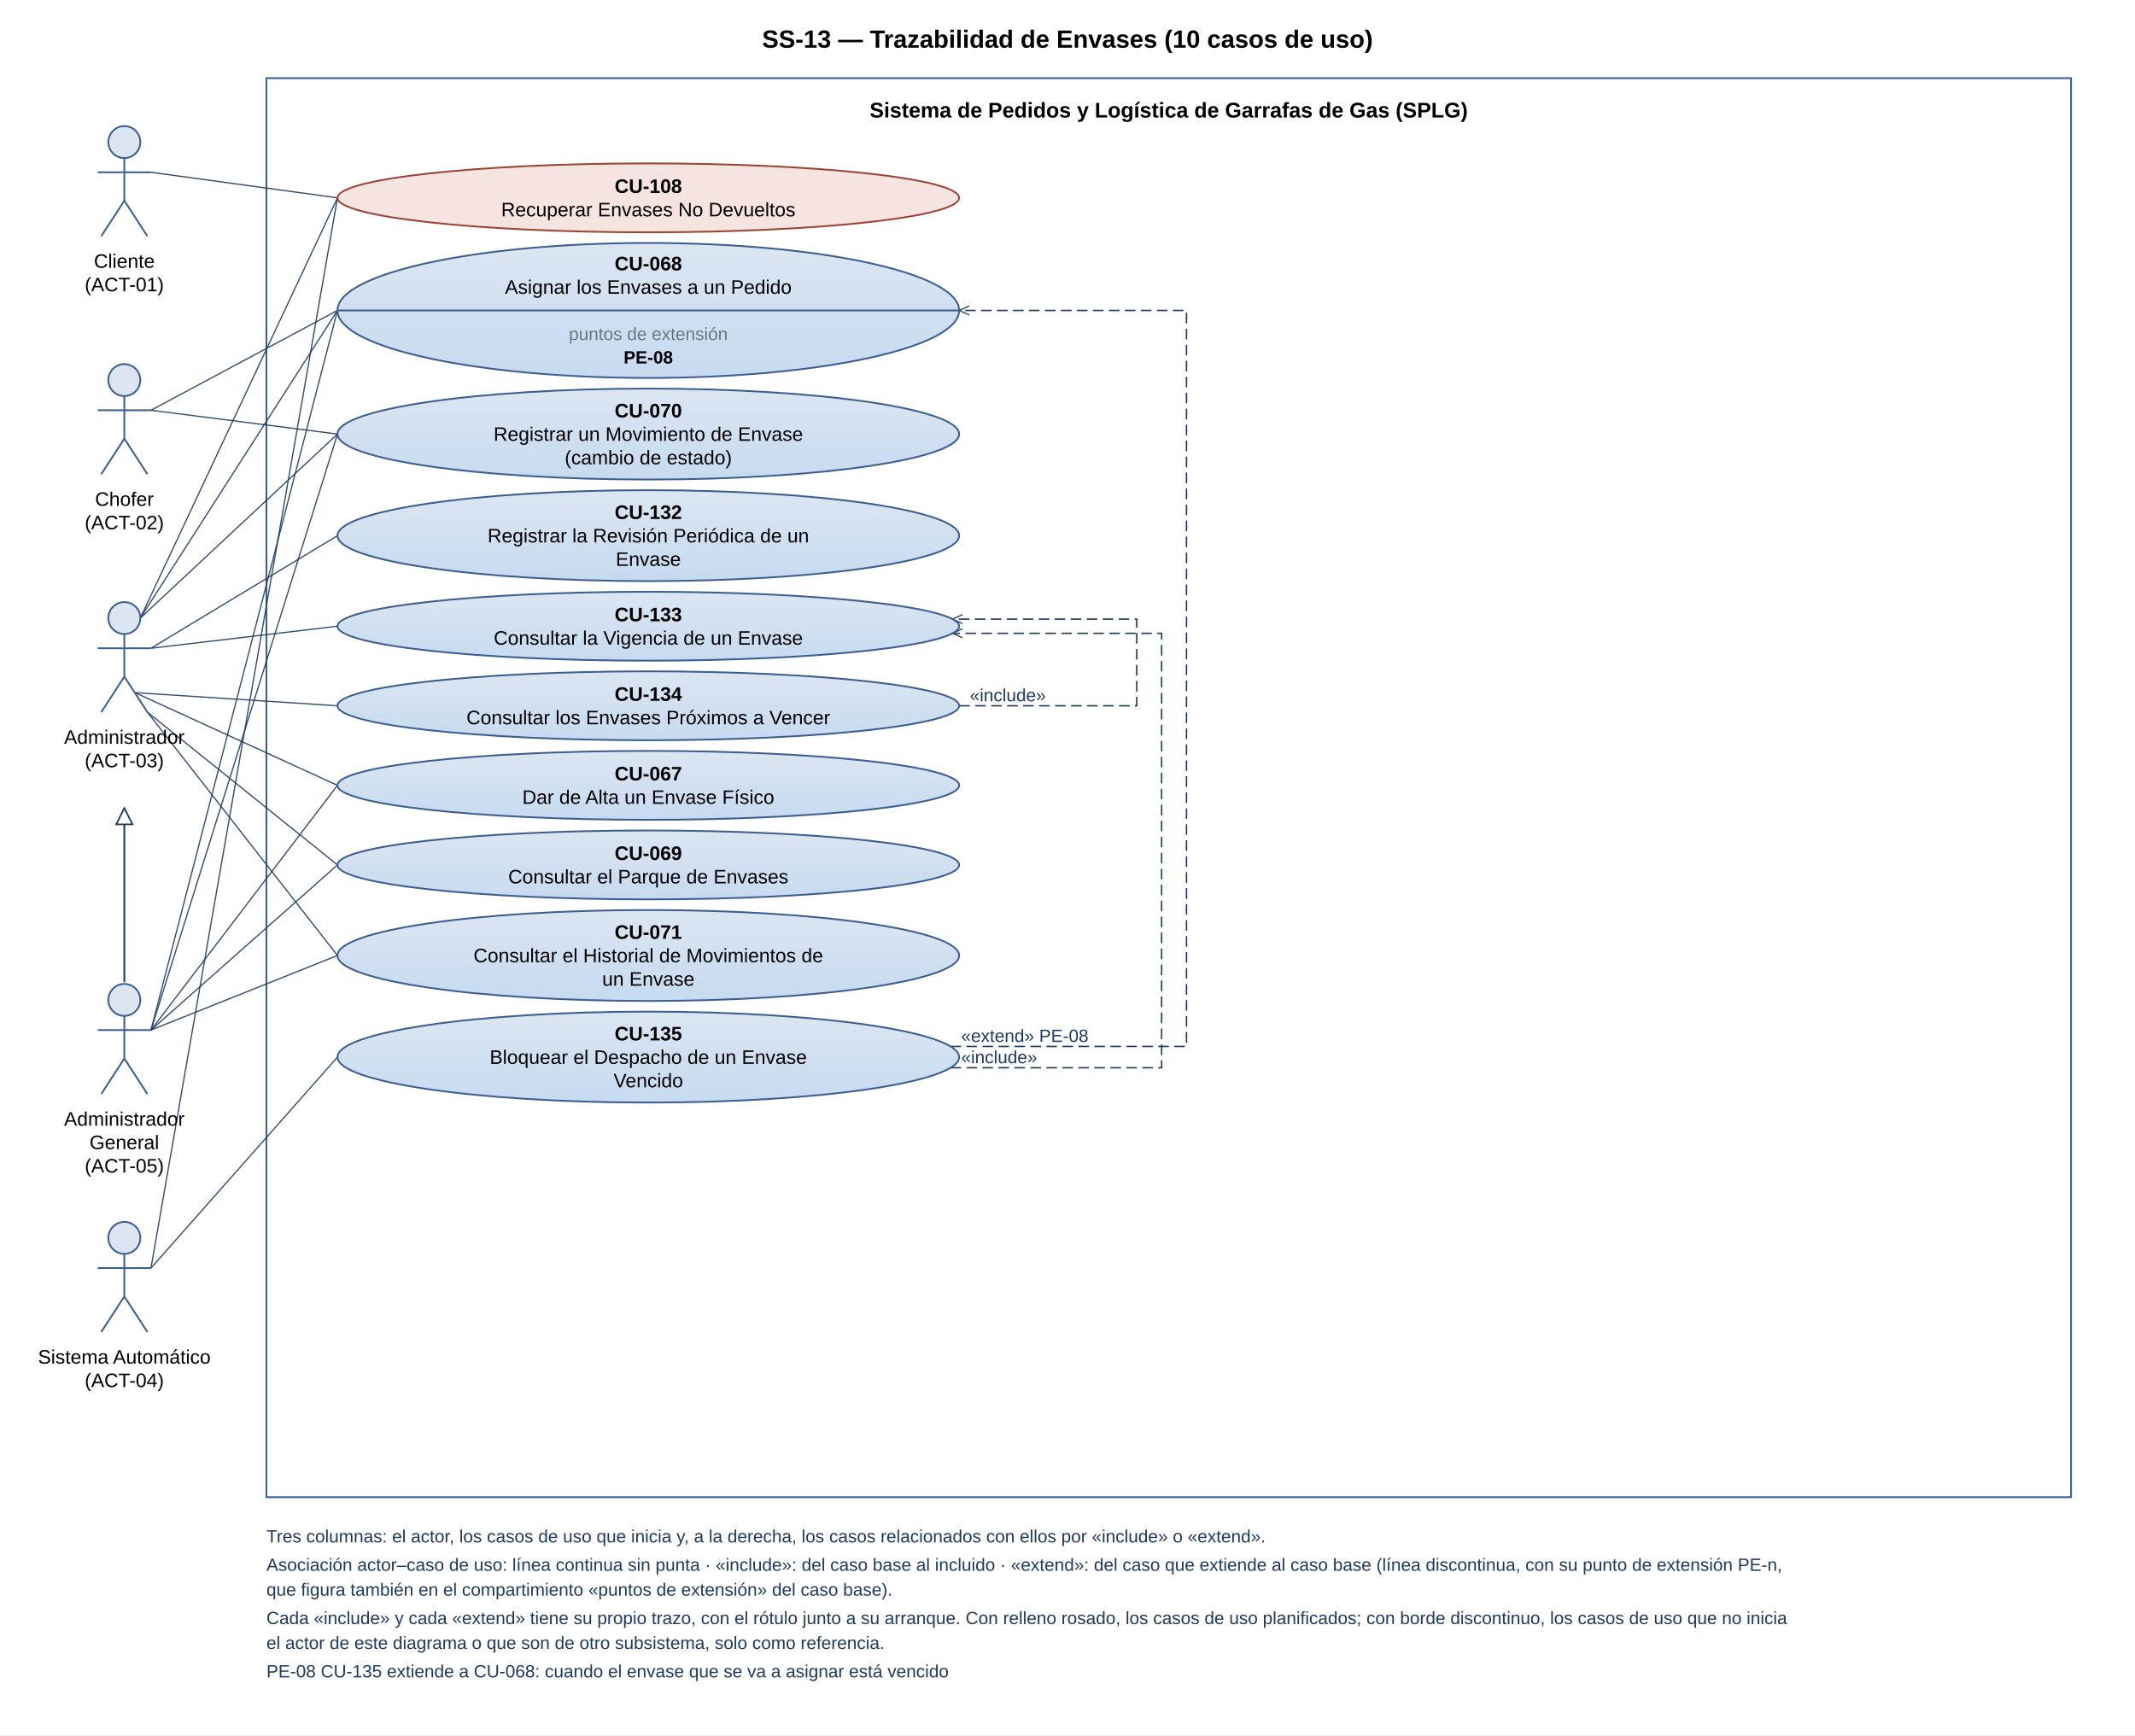
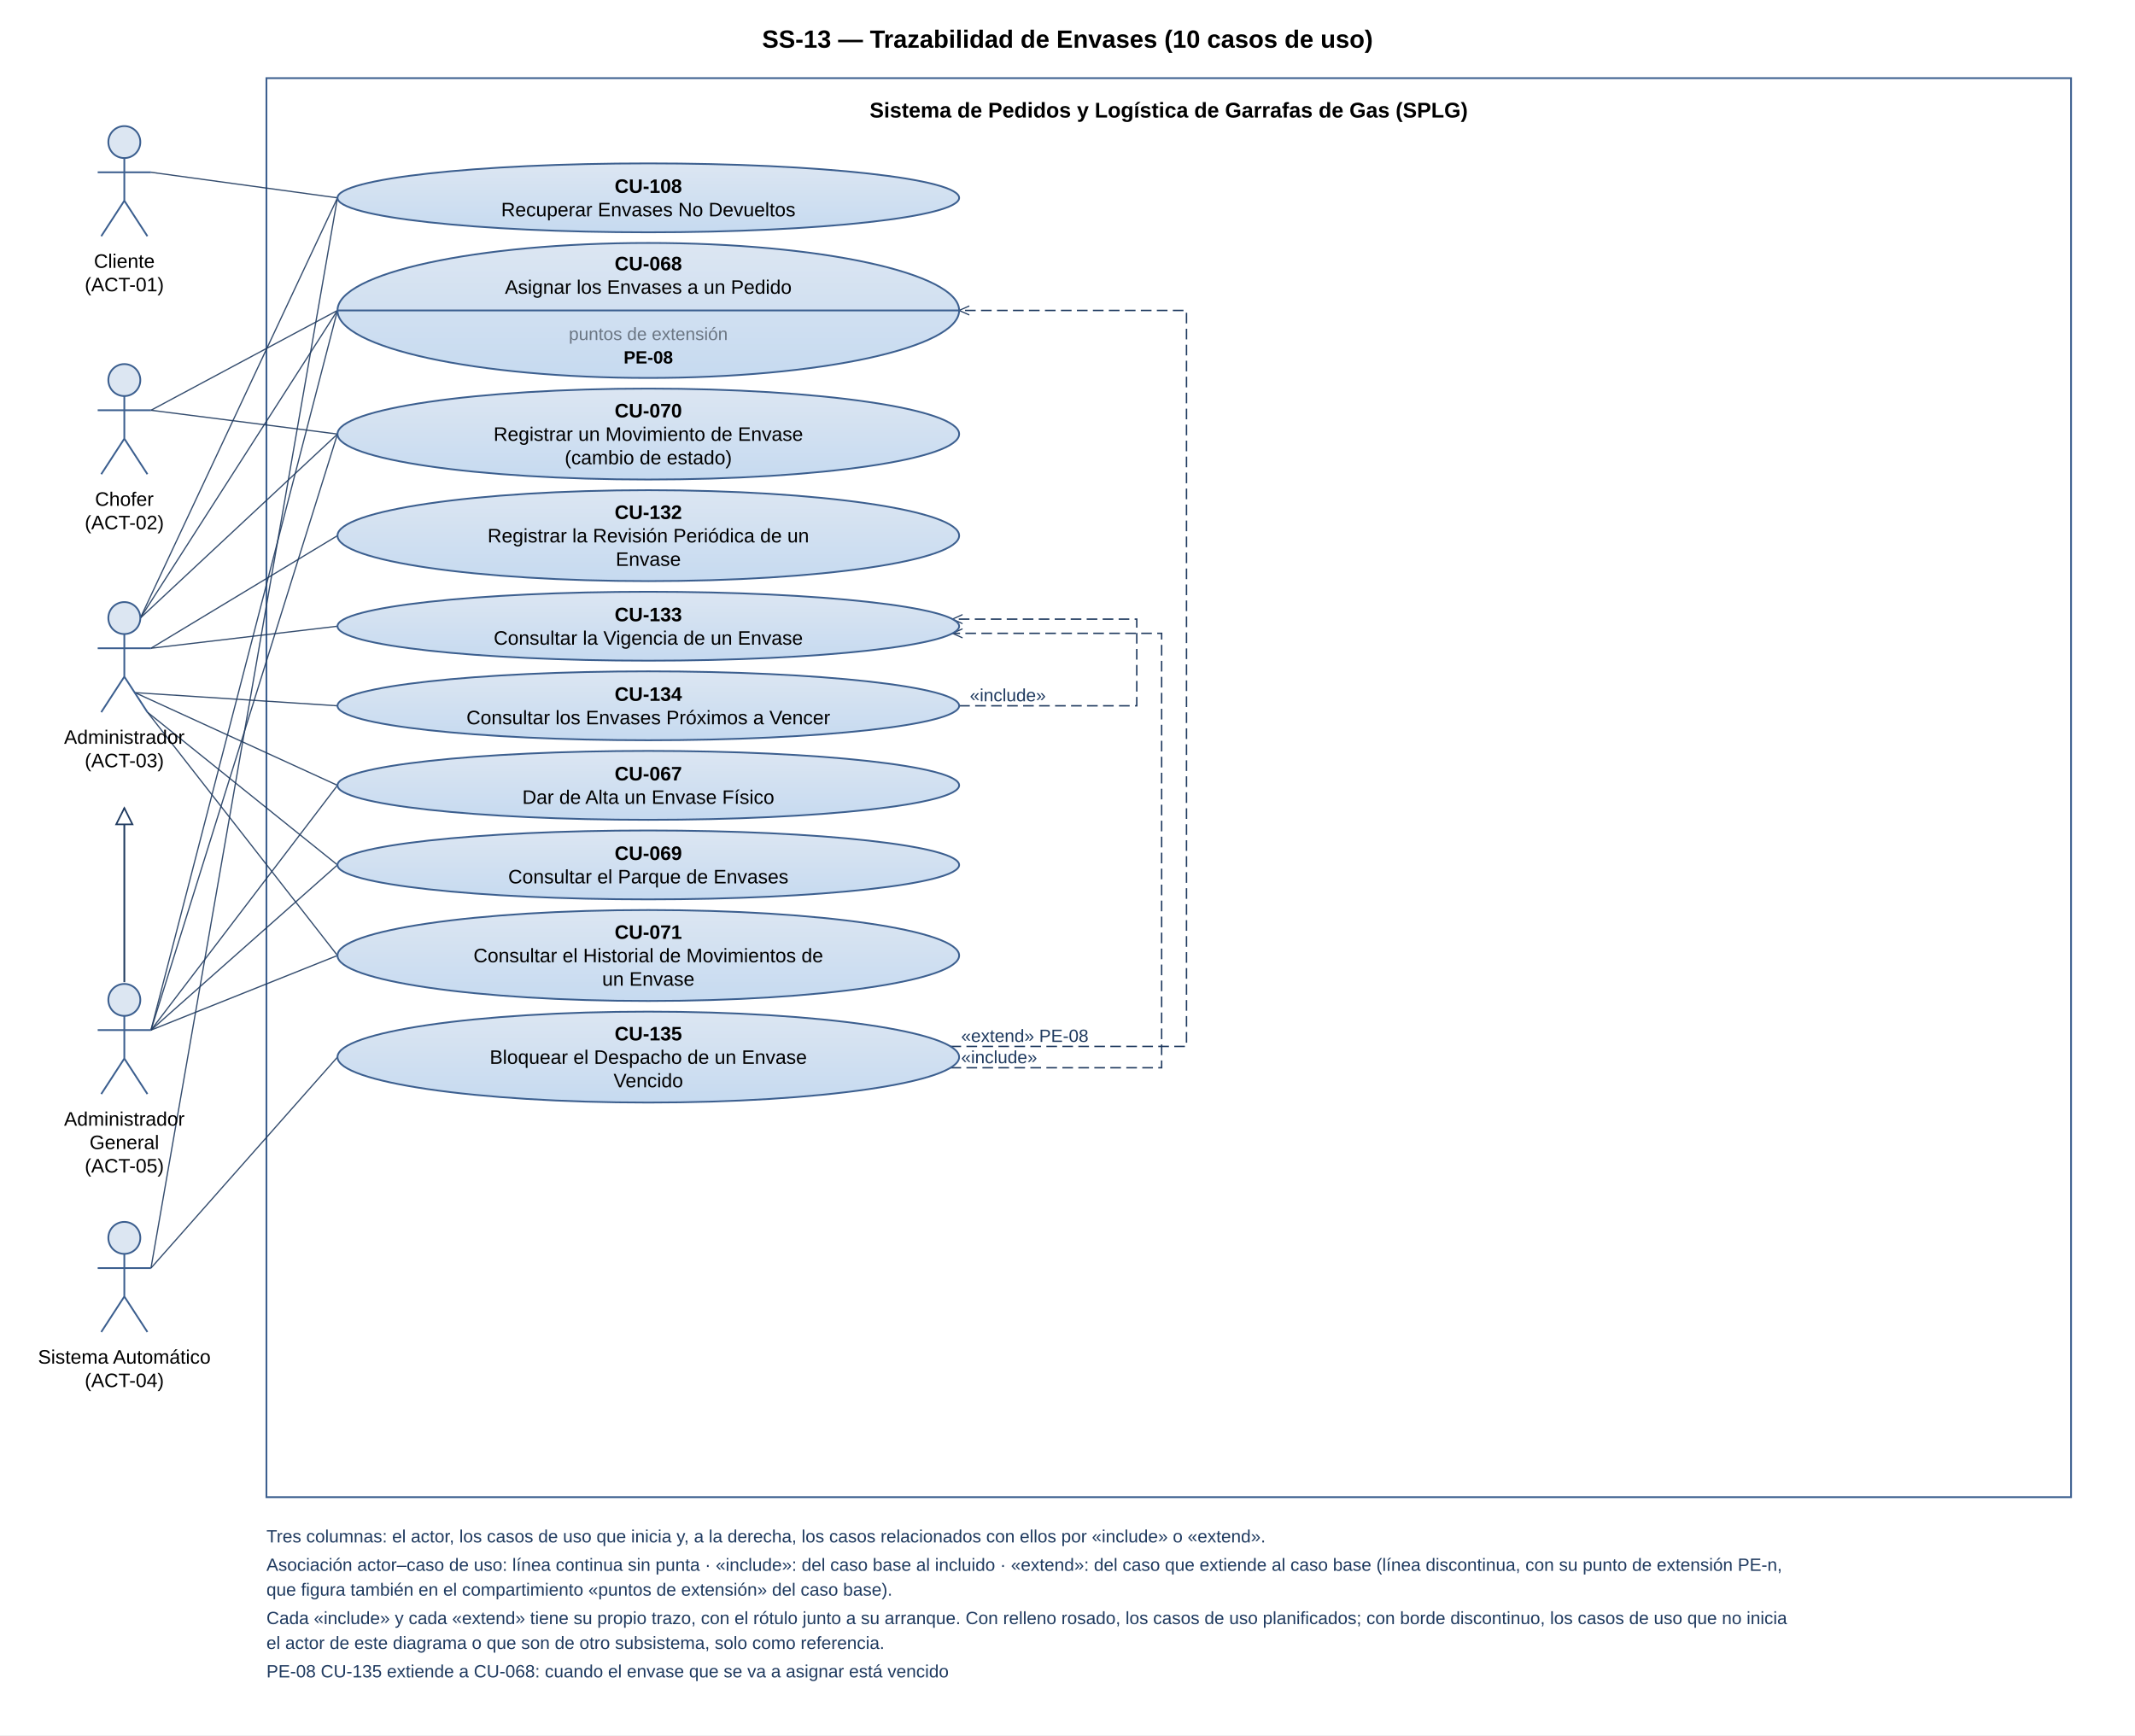
<svg xmlns="http://www.w3.org/2000/svg" width="1202" height="977" viewBox="0 0 1202 977" font-family="Arial, Helvetica, sans-serif">
  <defs>
    <marker id="abre" viewBox="0 0 10 10" refX="9" refY="5" markerWidth="8" markerHeight="8" orient="auto">
      <path d="M0 1 L9 5 L0 9" fill="none" stroke="#1F3A5F" stroke-width="1" />
    </marker>
    <marker id="hueco" viewBox="0 0 12 12" refX="11" refY="6" markerWidth="11" markerHeight="11" orient="auto">
      <path d="M1 1 L11 6 L1 11 Z" fill="#FFFFFF" stroke="#1F3A5F" stroke-width="1" />
    </marker>
    <linearGradient id="vp" x1="0" y1="0" x2="0" y2="1">
      <stop offset="0" stop-color="#DCE6F2" />
      <stop offset="1" stop-color="#C6DAF0" />
    </linearGradient>
  </defs>
  <rect width="100%" height="100%" fill="#FFFFFF" />
  <text x="601.0" y="22.0" font-size="14" text-anchor="middle" dominant-baseline="central" fill="#000000" font-weight="bold">SS-13 — Trazabilidad de Envases (10 casos de uso)</text>
  <rect class="limite" data-x="150" data-y="44" data-w="1016" data-h="799" x="150" y="44" width="1016" height="799" fill="#FFFFFF" stroke="#3C5F8F" stroke-width="1.0" />
  <text x="658.0" y="62.0" font-size="12" text-anchor="middle" dominant-baseline="central" fill="#000000" font-weight="bold">Sistema de Pedidos y Logística de Garrafas de Gas (SPLG)</text>
  <path class="asoc" data-act="01" data-cu="CU-108" data-rol="principal" d="M85.0 97.0 L190.0 111.4" fill="none" stroke="#1F3A5F" stroke-width="0.7" opacity="0.9" />
  <path class="asoc" data-act="02" data-cu="CU-068" data-rol="principal" d="M85.0 231.0 L190.0 174.8" fill="none" stroke="#1F3A5F" stroke-width="0.7" opacity="0.9" />
  <path class="asoc" data-act="02" data-cu="CU-070" data-rol="principal" d="M85.0 231.0 L190.0 244.4" fill="none" stroke="#1F3A5F" stroke-width="0.7" opacity="0.9" />
  <path class="asoc" data-act="03" data-cu="CU-108" data-rol="principal" d="M79.0 348.0 L190.0 111.4" fill="none" stroke="#1F3A5F" stroke-width="0.7" opacity="0.9" />
  <path class="asoc" data-act="03" data-cu="CU-068" data-rol="principal" d="M79.0 348.0 L190.0 174.8" fill="none" stroke="#1F3A5F" stroke-width="0.7" opacity="0.9" />
  <path class="asoc" data-act="03" data-cu="CU-070" data-rol="principal" d="M79.0 348.0 L190.0 244.4" fill="none" stroke="#1F3A5F" stroke-width="0.7" opacity="0.9" />
  <path class="asoc" data-act="03" data-cu="CU-132" data-rol="principal" d="M85.0 365.0 L190.0 301.6" fill="none" stroke="#1F3A5F" stroke-width="0.7" opacity="0.9" />
  <path class="asoc" data-act="03" data-cu="CU-133" data-rol="principal" d="M85.0 365.0 L190.0 352.6" fill="none" stroke="#1F3A5F" stroke-width="0.7" opacity="0.9" />
  <path class="asoc" data-act="03" data-cu="CU-134" data-rol="principal" d="M76.0 390.0 L190.0 397.4" fill="none" stroke="#1F3A5F" stroke-width="0.7" opacity="0.9" />
  <path class="asoc" data-act="03" data-cu="CU-067" data-rol="principal" d="M76.0 390.0 L190.0 442.2" fill="none" stroke="#1F3A5F" stroke-width="0.7" opacity="0.9" />
  <path class="asoc" data-act="03" data-cu="CU-069" data-rol="principal" d="M83.0 401.0 L190.0 487.0" fill="none" stroke="#1F3A5F" stroke-width="0.7" opacity="0.9" />
  <path class="asoc" data-act="03" data-cu="CU-071" data-rol="principal" d="M83.0 401.0 L190.0 538.0" fill="none" stroke="#1F3A5F" stroke-width="0.7" opacity="0.9" />
  <path class="asoc" data-act="05" data-cu="CU-068" data-rol="principal" d="M85.0 580.0 L190.0 174.8" fill="none" stroke="#1F3A5F" stroke-width="0.7" opacity="0.9" />
  <path class="asoc" data-act="05" data-cu="CU-070" data-rol="principal" d="M85.0 580.0 L190.0 244.4" fill="none" stroke="#1F3A5F" stroke-width="0.7" opacity="0.9" />
  <path class="asoc" data-act="05" data-cu="CU-067" data-rol="principal" d="M85.0 580.0 L190.0 442.2" fill="none" stroke="#1F3A5F" stroke-width="0.7" opacity="0.9" />
  <path class="asoc" data-act="05" data-cu="CU-069" data-rol="principal" d="M85.0 580.0 L190.0 487.0" fill="none" stroke="#1F3A5F" stroke-width="0.7" opacity="0.9" />
  <path class="asoc" data-act="05" data-cu="CU-071" data-rol="principal" d="M85.0 580.0 L190.0 538.0" fill="none" stroke="#1F3A5F" stroke-width="0.7" opacity="0.9" />
  <path class="asoc" data-act="04" data-cu="CU-108" data-rol="principal" d="M85.0 714.0 L190.0 111.4" fill="none" stroke="#1F3A5F" stroke-width="0.7" opacity="0.9" />
  <path class="asoc" data-act="04" data-cu="CU-135" data-rol="principal" d="M85.0 714.0 L190.0 595.2" fill="none" stroke="#1F3A5F" stroke-width="0.7" opacity="0.9" />
  <path class="rel" data-tipo="include" data-desde="CU-135" data-hasta="CU-133" d="M535.1 601.2 H654.0 V356.6 H536.2" fill="none" stroke="#1F3A5F" stroke-width="0.8" stroke-dasharray="6 3" marker-end="url(#abre)" />
  <g class="etiqueta" data-tipo="include" data-desde="CU-135" data-hasta="CU-133">
    <text x="541.1" y="595.2" font-size="10" text-anchor="start" dominant-baseline="central" fill="#1F3A5F">«include»</text>
  </g>
  <path class="rel" data-tipo="include" data-desde="CU-134" data-hasta="CU-133" d="M540.0 397.4 H640.0 V348.6 H536.2" fill="none" stroke="#1F3A5F" stroke-width="0.8" stroke-dasharray="6 3" marker-end="url(#abre)" />
  <g class="etiqueta" data-tipo="include" data-desde="CU-134" data-hasta="CU-133">
    <text x="546.0" y="391.4" font-size="10" text-anchor="start" dominant-baseline="central" fill="#1F3A5F">«include»</text>
  </g>
  <path class="rel" data-tipo="extend" data-desde="CU-135" data-hasta="CU-068" d="M535.1 589.2 H668.0 V174.8 H540.0" fill="none" stroke="#1F3A5F" stroke-width="0.8" stroke-dasharray="6 3" marker-end="url(#abre)" />
  <g class="etiqueta" data-tipo="extend" data-desde="CU-135" data-hasta="CU-068">
    <text x="541.1" y="583.2" font-size="10" text-anchor="start" dominant-baseline="central" fill="#1F3A5F">«extend» PE-08</text>
  </g>
  <g class="cu" data-cu="CU-108" data-x="365" data-y="111">
-     <ellipse cx="365.0" cy="111.4" rx="175" ry="19.4" fill="#F6E4E1" stroke="#9C4436" stroke-width="1.0" />
+     <ellipse cx="365.0" cy="111.4" rx="175" ry="19.4" fill="url(#vp)" stroke="#3C5F8F" stroke-width="1.0" />
    <text x="365.0" y="104.8" font-size="11" text-anchor="middle" dominant-baseline="central" fill="#000000" font-weight="bold">CU-108</text>
    <text x="365.0" y="118.0" font-size="11" text-anchor="middle" dominant-baseline="central" fill="#000000">Recuperar Envases No Devueltos</text>
  </g>
  <g class="cu" data-cu="CU-068" data-x="365" data-y="175">
    <ellipse cx="365.0" cy="174.8" rx="175" ry="38.0" fill="url(#vp)" stroke="#3C5F8F" stroke-width="1.0" />
    <text x="365.0" y="148.4" font-size="11" text-anchor="middle" dominant-baseline="central" fill="#000000" font-weight="bold">CU-068</text>
    <text x="365.0" y="161.6" font-size="11" text-anchor="middle" dominant-baseline="central" fill="#000000">Asignar los Envases a un Pedido</text>
    <path class="compartimiento" d="M190.0 174.8 H540.0" stroke="#3C5F8F" stroke-width="1.0" fill="none" />
    <text x="365.0" y="188.0" font-size="10" text-anchor="middle" dominant-baseline="central" fill="#6B7683">puntos de extensión</text>
    <text x="365.0" y="201.2" font-size="10" text-anchor="middle" dominant-baseline="central" fill="#000000" font-weight="bold">PE-08</text>
  </g>
  <g class="cu" data-cu="CU-070" data-x="365" data-y="244">
    <ellipse cx="365.0" cy="244.4" rx="175" ry="25.6" fill="url(#vp)" stroke="#3C5F8F" stroke-width="1.0" />
    <text x="365.0" y="231.2" font-size="11" text-anchor="middle" dominant-baseline="central" fill="#000000" font-weight="bold">CU-070</text>
    <text x="365.0" y="244.4" font-size="11" text-anchor="middle" dominant-baseline="central" fill="#000000">Registrar un Movimiento de Envase</text>
    <text x="365.0" y="257.6" font-size="11" text-anchor="middle" dominant-baseline="central" fill="#000000">(cambio de estado)</text>
  </g>
  <g class="cu" data-cu="CU-132" data-x="365" data-y="302">
    <ellipse cx="365.0" cy="301.6" rx="175" ry="25.6" fill="url(#vp)" stroke="#3C5F8F" stroke-width="1.0" />
    <text x="365.0" y="288.4" font-size="11" text-anchor="middle" dominant-baseline="central" fill="#000000" font-weight="bold">CU-132</text>
    <text x="365.0" y="301.6" font-size="11" text-anchor="middle" dominant-baseline="central" fill="#000000">Registrar la Revisión Periódica de un</text>
    <text x="365.0" y="314.8" font-size="11" text-anchor="middle" dominant-baseline="central" fill="#000000">Envase</text>
  </g>
  <g class="cu" data-cu="CU-133" data-x="365" data-y="353">
    <ellipse cx="365.0" cy="352.6" rx="175" ry="19.4" fill="url(#vp)" stroke="#3C5F8F" stroke-width="1.0" />
    <text x="365.0" y="346.0" font-size="11" text-anchor="middle" dominant-baseline="central" fill="#000000" font-weight="bold">CU-133</text>
    <text x="365.0" y="359.2" font-size="11" text-anchor="middle" dominant-baseline="central" fill="#000000">Consultar la Vigencia de un Envase</text>
  </g>
  <g class="cu" data-cu="CU-134" data-x="365" data-y="397">
    <ellipse cx="365.0" cy="397.4" rx="175" ry="19.4" fill="url(#vp)" stroke="#3C5F8F" stroke-width="1.0" />
    <text x="365.0" y="390.8" font-size="11" text-anchor="middle" dominant-baseline="central" fill="#000000" font-weight="bold">CU-134</text>
    <text x="365.0" y="404.0" font-size="11" text-anchor="middle" dominant-baseline="central" fill="#000000">Consultar los Envases Próximos a Vencer</text>
  </g>
  <g class="cu" data-cu="CU-067" data-x="365" data-y="442">
    <ellipse cx="365.0" cy="442.2" rx="175" ry="19.4" fill="url(#vp)" stroke="#3C5F8F" stroke-width="1.0" />
    <text x="365.0" y="435.6" font-size="11" text-anchor="middle" dominant-baseline="central" fill="#000000" font-weight="bold">CU-067</text>
    <text x="365.0" y="448.8" font-size="11" text-anchor="middle" dominant-baseline="central" fill="#000000">Dar de Alta un Envase Físico</text>
  </g>
  <g class="cu" data-cu="CU-069" data-x="365" data-y="487">
    <ellipse cx="365.0" cy="487.0" rx="175" ry="19.4" fill="url(#vp)" stroke="#3C5F8F" stroke-width="1.0" />
    <text x="365.0" y="480.4" font-size="11" text-anchor="middle" dominant-baseline="central" fill="#000000" font-weight="bold">CU-069</text>
    <text x="365.0" y="493.6" font-size="11" text-anchor="middle" dominant-baseline="central" fill="#000000">Consultar el Parque de Envases</text>
  </g>
  <g class="cu" data-cu="CU-071" data-x="365" data-y="538">
    <ellipse cx="365.0" cy="538.0" rx="175" ry="25.6" fill="url(#vp)" stroke="#3C5F8F" stroke-width="1.0" />
    <text x="365.0" y="524.8" font-size="11" text-anchor="middle" dominant-baseline="central" fill="#000000" font-weight="bold">CU-071</text>
    <text x="365.0" y="538.0" font-size="11" text-anchor="middle" dominant-baseline="central" fill="#000000">Consultar el Historial de Movimientos de</text>
    <text x="365.0" y="551.2" font-size="11" text-anchor="middle" dominant-baseline="central" fill="#000000">un Envase</text>
  </g>
  <g class="cu" data-cu="CU-135" data-x="365" data-y="595">
    <ellipse cx="365.0" cy="595.2" rx="175" ry="25.6" fill="url(#vp)" stroke="#3C5F8F" stroke-width="1.0" />
    <text x="365.0" y="582.0" font-size="11" text-anchor="middle" dominant-baseline="central" fill="#000000" font-weight="bold">CU-135</text>
    <text x="365.0" y="595.2" font-size="11" text-anchor="middle" dominant-baseline="central" fill="#000000">Bloquear el Despacho de un Envase</text>
    <text x="365.0" y="608.4" font-size="11" text-anchor="middle" dominant-baseline="central" fill="#000000">Vencido</text>
  </g>
  <g class="actor" data-act="01" data-x="70" data-y="80">
    <circle cx="70.0" cy="80.0" r="9" fill="#DCE6F2" stroke="#3C5F8F" stroke-width="1.0" />
    <path d="M70.0 89.0 V113.0 M55.0 97.0 H85.0 M70.0 113.0 L57.0 133.0 M70.0 113.0 L83.0 133.0" stroke="#3C5F8F" stroke-width="1.0" fill="none" />
    <text x="70.0" y="147.0" font-size="11" text-anchor="middle" dominant-baseline="central" fill="#000000">Cliente</text>
    <text x="70.0" y="160.2" font-size="11" text-anchor="middle" dominant-baseline="central" fill="#000000">(ACT-01)</text>
  </g>
  <g class="actor" data-act="02" data-x="70" data-y="214">
    <circle cx="70.0" cy="214.0" r="9" fill="#DCE6F2" stroke="#3C5F8F" stroke-width="1.0" />
    <path d="M70.0 223.0 V247.0 M55.0 231.0 H85.0 M70.0 247.0 L57.0 267.0 M70.0 247.0 L83.0 267.0" stroke="#3C5F8F" stroke-width="1.0" fill="none" />
    <text x="70.0" y="281.0" font-size="11" text-anchor="middle" dominant-baseline="central" fill="#000000">Chofer</text>
    <text x="70.0" y="294.2" font-size="11" text-anchor="middle" dominant-baseline="central" fill="#000000">(ACT-02)</text>
  </g>
  <g class="actor" data-act="03" data-x="70" data-y="348">
    <circle cx="70.0" cy="348.0" r="9" fill="#DCE6F2" stroke="#3C5F8F" stroke-width="1.0" />
    <path d="M70.0 357.0 V381.0 M55.0 365.0 H85.0 M70.0 381.0 L57.0 401.0 M70.0 381.0 L83.0 401.0" stroke="#3C5F8F" stroke-width="1.0" fill="none" />
    <text x="70.0" y="415.0" font-size="11" text-anchor="middle" dominant-baseline="central" fill="#000000">Administrador</text>
    <text x="70.0" y="428.2" font-size="11" text-anchor="middle" dominant-baseline="central" fill="#000000">(ACT-03)</text>
  </g>
  <g class="actor" data-act="05" data-x="70" data-y="563">
    <circle cx="70.0" cy="563.0" r="9" fill="#DCE6F2" stroke="#3C5F8F" stroke-width="1.0" />
    <path d="M70.0 572.0 V596.0 M55.0 580.0 H85.0 M70.0 596.0 L57.0 616.0 M70.0 596.0 L83.0 616.0" stroke="#3C5F8F" stroke-width="1.0" fill="none" />
    <text x="70.0" y="630.0" font-size="11" text-anchor="middle" dominant-baseline="central" fill="#000000">Administrador</text>
    <text x="70.0" y="643.2" font-size="11" text-anchor="middle" dominant-baseline="central" fill="#000000">General</text>
    <text x="70.0" y="656.4" font-size="11" text-anchor="middle" dominant-baseline="central" fill="#000000">(ACT-05)</text>
  </g>
  <g class="actor" data-act="04" data-x="70" data-y="697">
    <circle cx="70.0" cy="697.0" r="9" fill="#DCE6F2" stroke="#3C5F8F" stroke-width="1.0" />
    <path d="M70.0 706.0 V730.0 M55.0 714.0 H85.0 M70.0 730.0 L57.0 750.0 M70.0 730.0 L83.0 750.0" stroke="#3C5F8F" stroke-width="1.0" fill="none" />
    <text x="70.0" y="764.0" font-size="11" text-anchor="middle" dominant-baseline="central" fill="#000000">Sistema Automático</text>
    <text x="70.0" y="777.2" font-size="11" text-anchor="middle" dominant-baseline="central" fill="#000000">(ACT-04)</text>
  </g>
  <path class="gen" data-esp="05" data-gen="03" d="M70 553.0 V455.0" fill="none" stroke="#1F3A5F" stroke-width="1" marker-end="url(#hueco)" />
  <text x="150.0" y="865.0" font-size="10" text-anchor="start" dominant-baseline="central" fill="#1F3A5F">Tres columnas: el actor, los casos de uso que inicia y, a la derecha, los casos relacionados con ellos por «include» o «extend».</text>
  <text x="150.0" y="881.0" font-size="10" text-anchor="start" dominant-baseline="central" fill="#1F3A5F">Asociación actor–caso de uso: línea continua sin punta · «include»: del caso base al incluido · «extend»: del caso que extiende al caso base (línea discontinua, con su punto de extensión PE-n,</text>
  <text x="150.0" y="895.0" font-size="10" text-anchor="start" dominant-baseline="central" fill="#1F3A5F">que figura también en el compartimiento «puntos de extensión» del caso base).</text>
  <text x="150.0" y="911.0" font-size="10" text-anchor="start" dominant-baseline="central" fill="#1F3A5F">Cada «include» y cada «extend» tiene su propio trazo, con el rótulo junto a su arranque. Con relleno rosado, los casos de uso planificados; con borde discontinuo, los casos de uso que no inicia</text>
  <text x="150.0" y="925.0" font-size="10" text-anchor="start" dominant-baseline="central" fill="#1F3A5F">el actor de este diagrama o que son de otro subsistema, solo como referencia.</text>
  <text x="150.0" y="941.0" font-size="10" text-anchor="start" dominant-baseline="central" fill="#1F3A5F">PE-08 CU-135 extiende a CU-068: cuando el envase que se va a asignar está vencido</text>
</svg>
